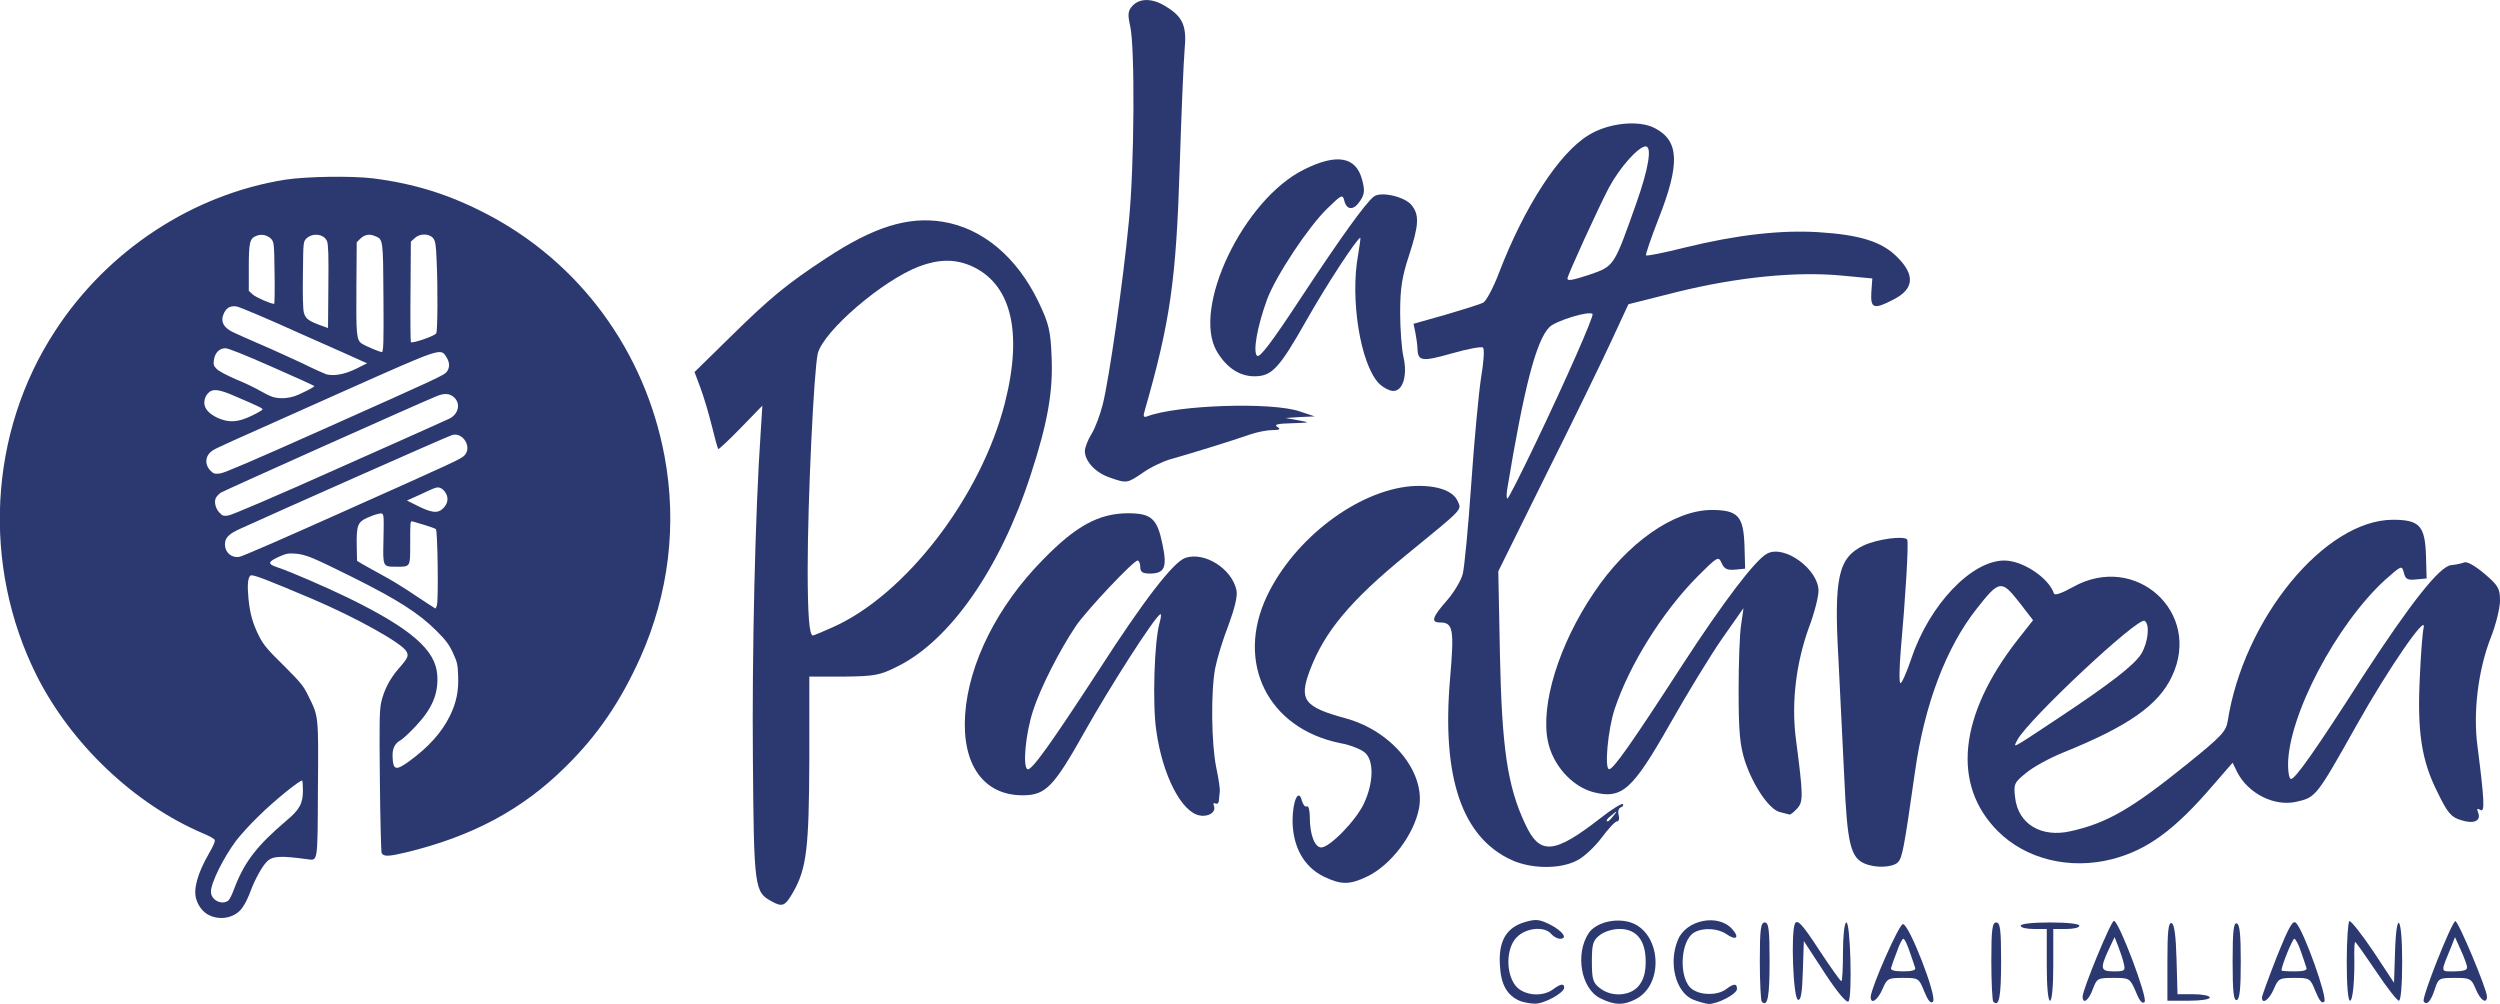
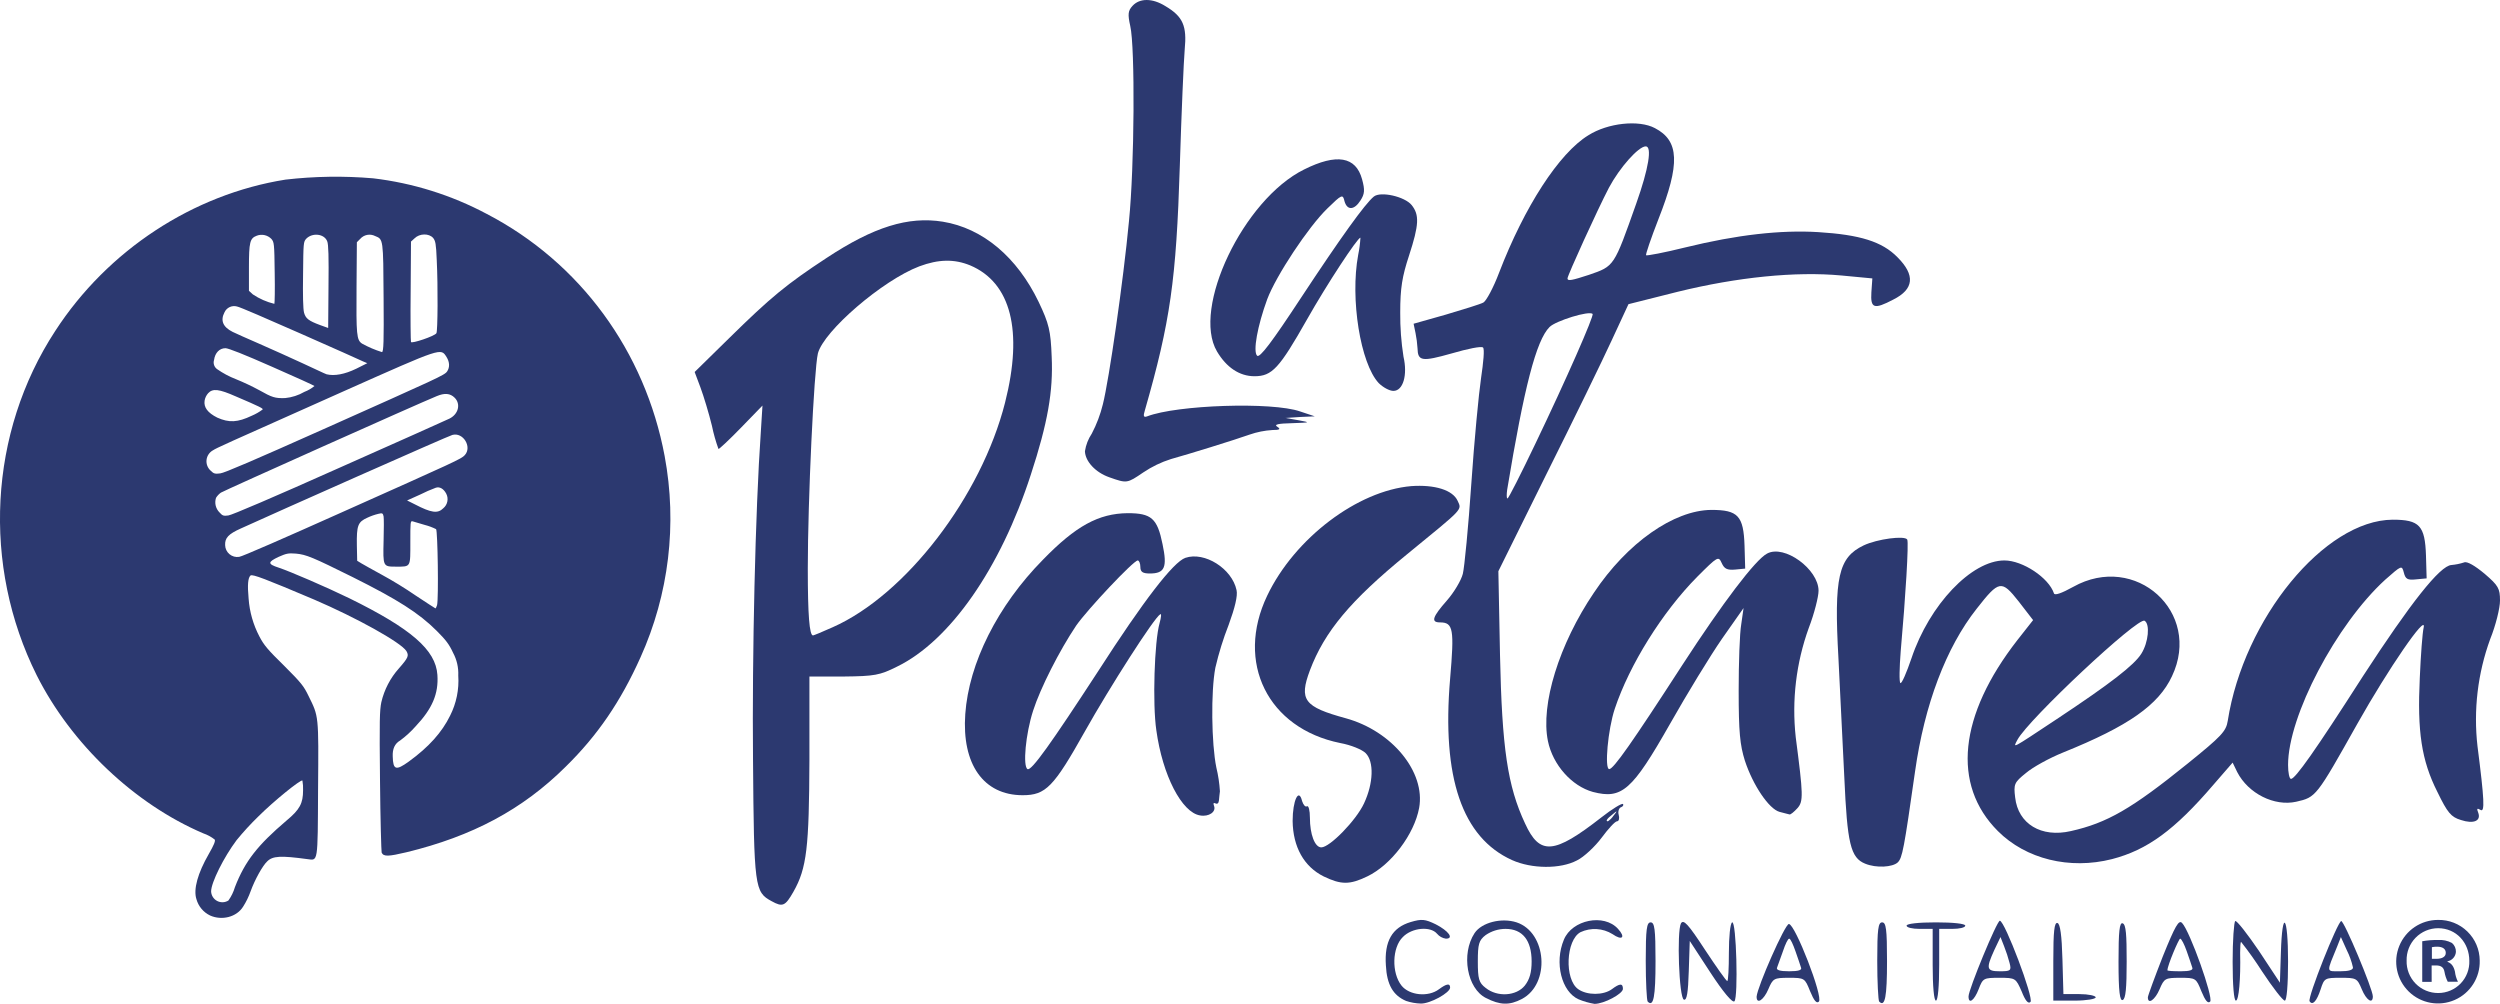
- <svg xmlns="http://www.w3.org/2000/svg" version="1.1" id="Capa_1" x="0px" y="0px" viewBox="0 0 766.7 307.9" style="enable-background:new 0 0 766.7 307.9;" xml:space="preserve">
-   <style type="text/css">
- 	.st0{fill:#2c3970;}
- 	.st1{fill:#2c3970;}
- </style>
-   <g id="layer101_1_">
-     <path class="st0" d="M466.2,307c-4-1.7-5.9-5-6.2-10.9c-0.5-7.4,1.9-11.6,7.6-13.3c3.4-1,4.4-0.9,7.7,0.7c3.9,2,5.7,4.4,3.1,4.4   c-0.8,0-2-0.7-2.7-1.5c-2-2.4-7.7-1.9-10.5,1c-3.3,3.2-3.5,11-0.4,14.9c2.4,3,8.2,3.6,11.5,1.1c2.3-1.7,3.4-1.9,3.4-0.5   c0,1.6-6.2,5-9,4.9C469.3,307.8,467.3,307.4,466.2,307z" />
-     <path class="st0" d="M490.7,306.1c-5.8-2.9-7.7-13.5-3.5-19.9c2.2-3.3,8.3-4.8,12.9-3.3c9.3,3.1,10.4,18.9,1.6,23.5   C497.9,308.4,495,308.3,490.7,306.1z M502.6,302.3c1.5-1.9,2.1-4.1,2.1-7.4c0-6.5-2.8-10-8-10c-2.2,0-4.7,0.8-6.1,1.9   c-2.1,1.6-2.4,2.8-2.4,8.1s0.3,6.5,2.4,8.1C494.2,305.9,500,305.5,502.6,302.3z" />
-     <path class="st0" d="M519.1,306.5c-5.2-2.3-7.5-11.2-4.5-18.3c2.5-6.1,12.3-8.1,16.6-3.3c2.4,2.6,1.3,3.7-1.7,1.6   c-2.6-1.8-7-2.1-9.8-0.6c-4.5,2.4-5,14.5-0.7,17.5c2.7,1.9,7.7,1.9,10.3,0c2.4-1.8,3.4-1.9,3.4-0.1c0,1.5-5.8,4.6-8.7,4.6   C523,307.8,520.8,307.2,519.1,306.5z" />
-     <path class="st0" d="M540.3,307.2c-0.3-0.3-0.6-6-0.6-12.5c0-9.8,0.3-11.8,1.5-11.8c1.2,0,1.5,2,1.5,11.9   C542.7,305.7,542.1,309,540.3,307.2z" />
-     <path class="st0" d="M559.6,298.4l-6.4-9.8l-0.3,9.2c-0.2,6.7-0.6,9.1-1.5,8.8c-1.5-0.5-2.2-20.9-0.9-23.4c0.8-1.3,2.2,0.2,7.3,8   c3.5,5.3,6.6,9.7,6.9,9.7c0.3,0,0.5-3.9,0.5-8.7c0-4.9,0.4-9,1-9.3c1.3-0.6,1.9,23,0.7,24.2C566.3,307.7,563.4,304.2,559.6,298.4z" />
-     <path class="st0" d="M590.1,304c-1.6-4-1.7-4.1-6.5-4.1c-4.6,0-4.9,0.2-6.3,3.5c-1.5,3.4-3.6,4.8-3.6,2.3c0.2-3,8.7-22.3,9.9-22.3   c1.9,0,10.6,22.4,9.2,23.8C592.1,307.9,591.3,306.9,590.1,304z M587.3,296.7c-0.2-0.7-1-3-1.7-5c-0.7-2.1-1.5-3.8-1.9-3.8   c-0.3,0-1.2,1.7-1.9,3.8c-0.8,2-1.6,4.3-1.8,5c-0.4,0.8,0.7,1.2,3.7,1.2C586.6,297.9,587.7,297.5,587.3,296.7z" />
-     <path class="st0" d="M611.3,307.2c-0.3-0.3-0.6-6-0.6-12.5c0-9.8,0.3-11.8,1.5-11.8c1.2,0,1.5,2,1.5,11.9   C613.7,305.7,613.1,309,611.3,307.2z" />
-     <path class="st0" d="M655,304.1c-1.8-4.1-1.9-4.2-6.8-4.2c-4.9,0-5.1,0.1-6.4,3.5c-1.2,3.4-3.1,4.8-3.1,2.2   c0-2.1,8.7-23.2,9.6-23.2c1.5,0,10.5,23.8,9.4,24.9C657,308,656.1,306.9,655,304.1z M651.3,295.4c-0.3-1.3-1.1-3.7-1.7-5.2   l-1.1-2.8l-1.9,4c-2.6,5.7-2.4,6.5,1.7,6.5C651.6,297.9,651.9,297.7,651.3,295.4z" />
-     <path class="st0" d="M710.1,304c-1.6-4-1.7-4.1-6.5-4.1c-4.6,0-4.9,0.2-6.3,3.5c-1.4,3.2-3.6,4.8-3.6,2.5c0-0.5,2.1-6.2,4.6-12.6   c3.8-9.4,4.9-11.3,5.9-10.2c2.4,2.5,9.7,23,8.6,24.1C712.1,307.9,711.3,306.9,710.1,304z M707.3,296.7c-0.2-0.7-1-3-1.7-5   c-0.7-2.1-1.6-3.8-2-3.8c-0.5,0-3.9,8.2-3.9,9.7c0,0.2,1.8,0.3,4.1,0.3C706.7,297.9,707.7,297.5,707.3,296.7z" />
-     <path class="st0" d="M743.3,307.1c-0.7-1.1,8.6-24.4,9.7-24.6c0.9-0.1,9.7,20.9,9.7,23.1c0,2.5-2,1.2-3.4-2.2   c-1.4-3.3-1.7-3.5-6.5-3.5s-5,0.1-6.1,3.5C745.5,307.1,744.2,308.5,743.3,307.1z M756.6,296.7c0-0.7-0.9-3.1-1.9-5.3l-1.8-4   l-1.1,2.8c-3.4,8.3-3.5,7.7,0.9,7.7C755.3,297.9,756.7,297.5,756.6,296.7z" />
-     <path class="st0" d="M627.7,295.9v-11h-4c-2.2,0-4-0.4-4-1s3.7-1,9-1c5.3,0,9,0.4,9,1s-1.8,1-4,1h-4v11c0,6.7-0.4,11-1,11   C628.1,306.9,627.7,302.6,627.7,295.9z" />
-     <path class="st0" d="M664.7,294.8c0-9.2,0.3-12,1.3-11.7c0.8,0.3,1.3,3.7,1.5,11.1l0.3,10.7h4.9c2.8,0,5,0.5,5,1c0,0.6-2.8,1-6.5,1   h-6.5V294.8z" />
-     <path class="st0" d="M684.7,294.9c0-9.3,0.3-12.1,1.3-11.7c0.9,0.3,1.2,3.5,1.2,11.7s-0.3,11.4-1.2,11.8   C685,307,684.7,304.2,684.7,294.9z" />
-     <path class="st0" d="M719.7,295c0-6.6,0.4-12.2,0.8-12.5c0.4-0.3,3.7,3.9,7.3,9.2l6.4,9.7l0.3-9.2c0.4-13.7,2.2-11.5,2.2,2.7   c0,7.1-0.4,12-1,12c-0.5,0-3.7-4-7-9c-3.3-4.9-6.2-9-6.4-9s-0.3,1.5-0.3,3.3c0.2,8-0.4,14.7-1.3,14.7   C720.1,306.9,719.7,302.3,719.7,295z" />
-     <path class="st0" d="M236.6,276.4c-5.2-2.8-5.4-4.1-5.7-43.5c-0.3-32.1,0.7-76.2,2.4-100.5l0.5-8l-6.6,6.8   c-3.7,3.8-6.8,6.7-6.9,6.5c-0.2-0.1-1.1-3.4-2-7.1c-0.9-3.7-2.5-9-3.5-11.7l-1.8-4.8l10.6-10.4c12.7-12.5,17.7-16.6,29.9-24.6   c14.4-9.5,25-12.8,35.6-11.1c12.3,2,22.8,10.9,29.4,24.6c3.2,6.7,3.7,8.9,4,16.8c0.5,10.6-1.2,20.3-6.4,36.2   c-9.3,28.7-24.8,51-41.1,58.9c-5.2,2.6-6.8,2.9-16.3,3h-10.5V233c-0.1,26.9-0.8,33.3-4.9,40.5C240.8,277.9,240,278.3,236.6,276.4z    M255.3,192.4c22.4-9.9,45.6-40.1,52.9-68.9c5.6-22.1,1.8-36.8-10.7-42.1c-4.9-2-9.7-1.9-15.6,0.3c-11.3,4.3-29.3,19.8-31.1,26.7   c-1.2,5.1-3.1,45.1-3.1,66c0,14.3,0.5,20.5,1.6,20.5C249.5,194.9,252.2,193.8,255.3,192.4z" />
-     <path class="st0" d="M405.9,268.8c-6-3-9.4-9-9.5-17c0-6.3,1.9-10.3,2.9-6.1c0.4,1.2,1,1.9,1.5,1.6c0.5-0.3,0.9,1.3,0.9,3.5   c0,5.1,1.5,9.1,3.5,9.1c2.6,0,10.7-8.3,13.1-13.5c2.9-6.2,3.1-12.8,0.5-15.4c-1.1-1.1-4.5-2.5-7.8-3.1   c-22.2-4.5-32.2-24.7-22.4-45.2c8.4-17.6,27.7-32.2,44.2-33.6c7.2-0.5,12.7,1.2,14.2,4.5c1.3,2.9,2.1,2-15.5,16.4   c-17.4,14.2-25.3,23.7-29.8,35.6c-3.4,9.1-1.8,11.2,11,14.7c14.2,3.9,24.5,16.5,22.5,27.5c-1.5,8.1-8.6,17.5-15.9,21   C413.9,271.4,411.3,271.4,405.9,268.8z" />
-     <path class="st0" d="M463.7,263.8c-15.3-6.9-21.6-25.3-19-55.6c1.3-15.2,1-17.3-3.1-17.3c-2.9,0-2.3-1.7,2.1-6.7   c2.2-2.5,4.4-6.2,4.9-8.2s1.7-14.4,2.6-27.6s2.3-27.8,3-32.5c0.8-4.6,1.1-8.8,0.6-9.3c-0.4-0.4-4.8,0.4-9.6,1.8   c-9.2,2.6-10.4,2.4-10.5-1.6c0-0.9-0.3-3-0.6-4.6l-0.6-2.9l9.9-2.8c5.4-1.6,10.6-3.2,11.5-3.7c0.9-0.5,3.1-4.6,4.8-9.1   c7.8-20.3,18.4-36.7,27.4-42.2c6-3.8,15.5-4.8,20.4-2.2c7.5,3.9,7.8,10.9,1.1,27.9c-2.3,5.9-4,10.9-3.8,11.1   c0.2,0.3,5.6-0.8,12-2.4c15.9-3.9,29.3-5.4,40.8-4.7c12.8,0.8,19.6,2.9,24.3,7.7c5.5,5.5,5.1,9.8-1.3,13c-5.9,3.1-7,2.7-6.7-2.2   l0.3-4.3l-9.5-0.9c-14-1.3-31.9,0.5-50.2,5l-15.1,3.8l-5.1,11c-2.8,6.1-11.8,24.6-20,41l-14.8,29.9l0.5,25.6   c0.6,28.6,2.3,40.3,7.7,51.8c4.5,9.8,8.8,9.5,23.4-1.9c3.3-2.6,6.3-4.4,6.6-4.1c0.3,0.3,0,0.8-0.6,1c-0.7,0.2-1,1.3-0.7,2.3   c0.3,1.1,0.1,2-0.5,2s-2.7,2.3-4.7,5c-2.1,2.8-5.5,6-7.6,7C478.5,266.6,469.7,266.5,463.7,263.8z M494.8,250.2   c1.3-1.6,1.2-1.7-0.3-0.4c-1.7,1.3-2.2,2.1-1.4,2.1C493.3,251.9,494.1,251.1,494.8,250.2z M470.8,136.2c9.6-20,18.1-39.4,17.6-39.9   c-1-1.1-11.3,2.1-13.2,4c-4.1,4.1-7.8,18.5-13,49.9c-0.2,1.5-0.2,2.7,0.1,2.7S466.4,145.4,470.8,136.2z M487.3,84.3   c7.8-2.7,7.6-2.4,14.5-21.9c3.8-10.7,4.9-17.5,2.9-17.5c-2.2,0-8,6.5-11.3,12.7c-3.5,6.7-12.7,26.9-12.7,27.8   C480.7,86.2,482.1,86,487.3,84.3z" />
-     <path class="st0" d="M572,264.9c-4.5-1.8-5.5-6.2-6.4-26.5c-0.5-10.4-1.3-26.9-1.8-36.5c-1.4-24.9,0-30.9,7.7-34.6   c4.2-2,12.7-3.1,13.4-1.8c0.5,0.9-0.5,17.5-2,34.2c-0.4,5.1-0.5,9.5-0.1,9.8c0.4,0.2,1.9-3.2,3.4-7.6c5.5-16.4,18.4-30,28.5-30   c5.6,0,13.6,5.3,15.2,10.1c0.2,0.7,2.3,0,5.9-2c19.1-10.7,39.6,7.8,30.3,27.4c-4.1,8.8-13.3,15.3-33.4,23.4   c-4.2,1.7-9.3,4.5-11.4,6.3c-3.6,2.9-3.8,3.4-3.3,7.5c0.9,8.1,8,12.4,17.1,10.3c11.1-2.5,18.6-6.8,35.8-20.7   c10.4-8.4,11.8-9.9,12.3-13.1c4.9-31.3,29.7-61.6,50.6-61.7c8.2,0,9.9,1.8,10.2,11l0.2,7l-3.2,0.3c-2.7,0.3-3.3-0.1-3.8-2.1   c-0.6-2.3-0.7-2.2-5.7,2.2c-15,13.7-29.8,41.8-29.8,56.8c0,2.4,0.4,4.3,0.9,4.3c1.3,0,7.4-8.6,22-31.4c14.7-22.6,23.7-34,27.2-34.2   c1.3-0.1,3.1-0.5,3.9-0.8c0.9-0.4,3.3,1,6.3,3.5c4.2,3.6,4.7,4.5,4.7,8.2c0,2.3-1.3,7.6-3,11.8c-3.7,9.7-5.3,22.5-3.9,32.9   c2.1,16.4,2.3,20.4,0.9,19.5c-1-0.6-1.2-0.4-0.7,0.8c1,2.6-1.4,3.6-5.3,2.3c-3-0.9-4.1-2.2-7.2-8.6c-4.9-9.7-6.2-18.6-5.4-35   c0.3-6.9,0.8-13.8,1.2-15.5c0.9-4.4-10.9,12.8-20.3,29.5c-12.7,22.6-12.7,22.6-18.8,24c-6.7,1.5-14.7-2.5-18.1-9.1l-1.4-2.9   l-5.9,6.8c-11.9,13.9-20.3,20-31.1,22.8c-13,3.3-26.4,0-35-8.6c-14.2-14.2-12-35.5,6-58.6l4.8-6.1l-4.4-5.7   c-5.3-6.7-6-6.6-12.9,2.2c-9.4,11.9-16,29.4-18.9,49.9c-3.4,23.9-3.9,26.5-5.3,27.9C580.4,266,575.4,266.3,572,264.9z M630.7,220.6   c16.6-11,23.8-16.6,26-20.1c2.1-3.5,2.7-9.1,1-10.1c-2-1.3-35.7,30.3-39,36.5C617.3,229.6,616.5,230,630.7,220.6z" />
-     <path class="st0" d="M368,250.1c-5.6-0.9-11.5-12.3-13.4-26.1c-1.2-8.1-0.6-27.3,1-32.9c0.5-1.8,0.6-3,0.2-2.7   c-1.9,1.1-15.4,22.2-23.1,35.9c-9.6,17.1-12,19.6-19.1,19.6c-12,0-18.7-9.5-17.6-24.9c1.1-15.6,9.9-33.2,23.8-47.3   c10.1-10.4,17.1-14.2,26-14.3c7.3,0,9.1,1.6,10.7,9.5c1.5,7.1,0.7,9-3.9,9c-2.2,0-2.9-0.5-2.9-2c0-1.1-0.4-2-0.8-2   c-1.3,0-15.5,15.1-18.9,20c-5.1,7.6-11,19.2-13.2,26.1c-2.3,7.1-3.2,17.1-1.7,17.9c1.2,0.6,7.1-7.7,21.7-30.1   c13.9-21.6,23-33.4,26.7-34.7c5.9-2,14.3,3.3,15.7,9.9c0.4,1.7-0.5,5.4-2.4,10.6c-1.7,4.3-3.5,10.2-4.1,13.2   c-1.4,7.3-1.2,23.3,0.3,30.6c0.7,3.3,1.2,6.6,1.1,7.3c-0.1,0.6-0.2,1.9-0.3,2.8c0,0.8-0.5,1.2-1.1,0.9c-0.5-0.3-0.7,0-0.4,0.8   C373,249,370.7,250.6,368,250.1z" />
-     <path class="st0" d="M545.7,249c-3.2-0.9-8.1-8.1-10.6-15.7c-1.5-4.8-1.9-8.8-1.9-21.4c0-8.5,0.3-17.7,0.8-20.5l0.7-4.9l-6.6,9.4   c-3.6,5.2-10.8,17-16,26.2c-11.6,20.4-14.7,23.1-23.6,20.8c-6.5-1.8-12.3-8.3-13.8-15.6c-2.3-11.2,3.4-29.7,14.1-45.5   c10.2-15.3,24.5-25.3,36-25.4c8.2,0,9.9,1.8,10.2,11l0.2,7l-3.1,0.3c-2.4,0.2-3.3-0.2-4.1-2c-1-2.2-1.2-2.1-7.5,4.2   c-10.7,10.8-20.8,27-25.3,40.5c-2.1,6.3-3.2,18.5-1.7,18.5c1.3,0,7-8.1,22.4-31.9c12.4-19.1,22.4-32.3,26-34.2   c5.3-2.9,15.8,4.8,15.8,11.4c0,1.8-1.3,7-3,11.4c-3.9,10.9-5.3,22.7-4,33.5c2.3,17.7,2.4,19.7,0.5,21.8c-1,1.1-2.1,2-2.4,1.9   C548.5,249.7,547.1,249.4,545.7,249z" />
-     <path class="st0" d="M340.2,146.4c-4.3-1.5-7.4-4.9-7.5-8c0-1.1,0.9-3.5,2.1-5.4c1.1-1.8,2.6-5.8,3.4-9c1.9-7.5,6.3-38,8-56.1   c1.7-16.8,1.9-53.5,0.4-59.9c-0.8-3.6-0.7-4.7,0.7-6.2c2.2-2.4,6.1-2.4,10.1,0.1c5.4,3.2,6.6,6.1,5.9,13.3   c-0.3,3.4-1,19.5-1.5,35.7c-1.1,35-2.9,47.7-10.7,74.9c-0.6,1.9-0.4,2.3,0.7,1.9c9.1-3.5,38.3-4.5,46.9-1.5l4.5,1.5l-4.5,0.2   l-4.5,0.3l4,0.7c3.8,0.7,3.7,0.7-2,0.9c-4.3,0.1-5.6,0.4-4.5,1.1c1.2,0.7,0.8,1-1.5,1c-1.6,0-4.7,0.6-7,1.4   c-5.1,1.8-18.7,6-24.1,7.5c-2.2,0.6-6.1,2.4-8.5,4.1C345.6,148.3,345.6,148.3,340.2,146.4z" />
-     <path class="st0" d="M422.8,117.5c-5.6-6-8.8-25.8-6.3-39.3c0.5-2.9,0.8-5.3,0.7-5.3c-0.9,0-10.3,14.3-16.4,25.1   c-8.5,15-10.7,17.4-16.1,17.4c-4.6,0-8.6-2.7-11.5-7.6c-7.8-13.2,8.1-46.6,26.7-55.8c10-5,15.9-4,17.8,3c0.9,3.3,0.8,4.5-0.5,6.5   c-1.9,3-4.1,3.1-4.9,0.2c-0.5-2.2-0.8-2.1-5.2,2.2c-5.9,5.7-15.8,20.7-18.5,27.9c-3,8.2-4.4,16-3.1,17.3c0.8,0.8,4.5-4.1,13.5-17.8   c12.2-18.5,19.6-28.8,22.3-31c2.1-1.7,9.5,0,11.6,2.6c2.4,3,2.3,6-0.8,15.5c-2.1,6.4-2.7,9.9-2.7,17.5c0,5.2,0.5,11.3,1,13.5   c1.3,5.6-0.1,10.5-3.1,10.5C426.1,119.9,424.1,118.8,422.8,117.5z" />
+ <svg xmlns="http://www.w3.org/2000/svg" id="Capa_1" data-name="Capa 1" viewBox="0 0 766.75 307.89">
+   <defs>
+     <style>.cls-1{fill:#2c3970;}</style>
+   </defs>
+   <path class="cls-1" d="M431.2,307c-4-1.7-5.9-5-6.2-10.9-.5-7.4,1.9-11.6,7.6-13.3,3.4-1,4.4-.9,7.7.7,3.9,2,5.7,4.4,3.1,4.4a4.37,4.37,0,0,1-2.7-1.5c-2-2.4-7.7-1.9-10.5,1-3.3,3.2-3.5,11-.4,14.9,2.4,3,8.2,3.6,11.5,1.1,2.3-1.7,3.4-1.9,3.4-.5,0,1.6-6.2,5-9,4.9A15.66,15.66,0,0,1,431.2,307Z" transform="translate(0.05 -0.01)" />
+   <path class="cls-1" d="M455.7,306.1c-5.8-2.9-7.7-13.5-3.5-19.9,2.2-3.3,8.3-4.8,12.9-3.3,9.3,3.1,10.4,18.9,1.6,23.5C462.9,308.4,460,308.3,455.7,306.1Zm11.9-3.8c1.5-1.9,2.1-4.1,2.1-7.4,0-6.5-2.8-10-8-10a10.78,10.78,0,0,0-6.1,1.9c-2.1,1.6-2.4,2.8-2.4,8.1s.3,6.5,2.4,8.1C459.2,305.9,465,305.5,467.6,302.3Z" transform="translate(0.05 -0.01)" />
+   <path class="cls-1" d="M484.1,306.5c-5.2-2.3-7.5-11.2-4.5-18.3,2.5-6.1,12.3-8.1,16.6-3.3,2.4,2.6,1.3,3.7-1.7,1.6a10.34,10.34,0,0,0-9.8-.6c-4.5,2.4-5,14.5-.7,17.5,2.7,1.9,7.7,1.9,10.3,0,2.4-1.8,3.4-1.9,3.4-.1,0,1.5-5.8,4.6-8.7,4.6A22.24,22.24,0,0,1,484.1,306.5Z" transform="translate(0.05 -0.01)" />
+   <path class="cls-1" d="M505.3,307.2c-.3-.3-.6-6-.6-12.5,0-9.8.3-11.8,1.5-11.8s1.5,2,1.5,11.9C507.7,305.7,507.1,309,505.3,307.2Z" transform="translate(0.05 -0.01)" />
+   <path class="cls-1" d="M524.6,298.4l-6.4-9.8-.3,9.2c-.2,6.7-.6,9.1-1.5,8.8-1.5-.5-2.2-20.9-.9-23.4.8-1.3,2.2.2,7.3,8,3.5,5.3,6.6,9.7,6.9,9.7s.5-3.9.5-8.7.4-9,1-9.3c1.3-.6,1.9,23,.7,24.2C531.3,307.7,528.4,304.2,524.6,298.4Z" transform="translate(0.05 -0.01)" />
+   <path class="cls-1" d="M555.1,304c-1.6-4-1.7-4.1-6.5-4.1-4.6,0-4.9.2-6.3,3.5s-3.6,4.8-3.6,2.3c.2-3,8.7-22.3,9.9-22.3,1.9,0,10.6,22.4,9.2,23.8C557.1,307.9,556.3,306.9,555.1,304Zm-2.8-7.3c-.2-.7-1-3-1.7-5s-1.5-3.8-1.9-3.8-1.2,1.7-1.9,3.8-1.6,4.3-1.8,5c-.4.8.7,1.2,3.7,1.2S552.7,297.5,552.3,296.7Z" transform="translate(0.05 -0.01)" />
+   <path class="cls-1" d="M576.3,307.2c-.3-.3-.6-6-.6-12.5,0-9.8.3-11.8,1.5-11.8s1.5,2,1.5,11.9C578.7,305.7,578.1,309,576.3,307.2Z" transform="translate(0.05 -0.01)" />
+   <path class="cls-1" d="M620,304.1c-1.8-4.1-1.9-4.2-6.8-4.2s-5.1.1-6.4,3.5-3.1,4.8-3.1,2.2c0-2.1,8.7-23.2,9.6-23.2,1.5,0,10.5,23.8,9.4,24.9C622,308,621.1,306.9,620,304.1Zm-3.7-8.7a44.71,44.71,0,0,0-1.7-5.2l-1.1-2.8-1.9,4c-2.6,5.7-2.4,6.5,1.7,6.5C616.6,297.9,616.9,297.7,616.3,295.4Z" transform="translate(0.05 -0.01)" />
+   <path class="cls-1" d="M675.1,304c-1.6-4-1.7-4.1-6.5-4.1-4.6,0-4.9.2-6.3,3.5s-3.6,4.8-3.6,2.5c0-.5,2.1-6.2,4.6-12.6,3.8-9.4,4.9-11.3,5.9-10.2,2.4,2.5,9.7,23,8.6,24.1C677.1,307.9,676.3,306.9,675.1,304Zm-2.8-7.3c-.2-.7-1-3-1.7-5s-1.6-3.8-2-3.8-3.9,8.2-3.9,9.7c0,.2,1.8.3,4.1.3C671.7,297.9,672.7,297.5,672.3,296.7Z" transform="translate(0.05 -0.01)" />
+   <path class="cls-1" d="M708.3,307.1c-.7-1.1,8.6-24.4,9.7-24.6.9-.1,9.7,20.9,9.7,23.1,0,2.5-2,1.2-3.4-2.2s-1.7-3.5-6.5-3.5-5,.1-6.1,3.5C710.5,307.1,709.2,308.5,708.3,307.1Zm13.3-10.4a23.06,23.06,0,0,0-1.9-5.3l-1.8-4-1.1,2.8c-3.4,8.3-3.5,7.7.9,7.7C720.3,297.9,721.7,297.5,721.6,296.7Z" transform="translate(0.05 -0.01)" />
+   <path class="cls-1" d="M592.7,295.9v-11h-4c-2.2,0-4-.4-4-1s3.7-1,9-1,9,.4,9,1-1.8,1-4,1h-4v11c0,6.7-.4,11-1,11S592.7,302.6,592.7,295.9Z" transform="translate(0.05 -0.01)" />
+   <path class="cls-1" d="M629.7,294.8c0-9.2.3-12,1.3-11.7.8.3,1.3,3.7,1.5,11.1l.3,10.7h4.9c2.8,0,5,.5,5,1s-2.8,1-6.5,1h-6.5Z" transform="translate(0.05 -0.01)" />
+   <path class="cls-1" d="M649.7,294.9c0-9.3.3-12.1,1.3-11.7s1.2,3.5,1.2,11.7-.3,11.4-1.2,11.8S649.7,304.2,649.7,294.9Z" transform="translate(0.05 -0.01)" />
+   <path class="cls-1" d="M684.7,295c0-6.6.4-12.2.8-12.5s3.7,3.9,7.3,9.2l6.4,9.7.3-9.2c.4-13.7,2.2-11.5,2.2,2.7,0,7.1-.4,12-1,12s-3.7-4-7-9a109.78,109.78,0,0,0-6.4-9c-.2,0-.3,1.5-.3,3.3.2,8-.4,14.7-1.3,14.7C685.1,306.9,684.7,302.3,684.7,295Z" transform="translate(0.05 -0.01)" />
+   <path class="cls-1" d="M236.6,276.4c-5.2-2.8-5.4-4.1-5.7-43.5-.3-32.1.7-76.2,2.4-100.5l.5-8-6.6,6.8c-3.7,3.8-6.8,6.7-6.9,6.5a51.78,51.78,0,0,1-2-7.1c-.9-3.7-2.5-9-3.5-11.7l-1.8-4.8,10.6-10.4c12.7-12.5,17.7-16.6,29.9-24.6,14.4-9.5,25-12.8,35.6-11.1,12.3,2,22.8,10.9,29.4,24.6,3.2,6.7,3.7,8.9,4,16.8.5,10.6-1.2,20.3-6.4,36.2-9.3,28.7-24.8,51-41.1,58.9-5.2,2.6-6.8,2.9-16.3,3H248.2V233c-.1,26.9-.8,33.3-4.9,40.5C240.8,277.9,240,278.3,236.6,276.4Zm18.7-84c22.4-9.9,45.6-40.1,52.9-68.9,5.6-22.1,1.8-36.8-10.7-42.1-4.9-2-9.7-1.9-15.6.3-11.3,4.3-29.3,19.8-31.1,26.7-1.2,5.1-3.1,45.1-3.1,66,0,14.3.5,20.5,1.6,20.5C249.5,194.9,252.2,193.8,255.3,192.4Z" transform="translate(0.05 -0.01)" />
+   <path class="cls-1" d="M405.9,268.8c-6-3-9.4-9-9.5-17,0-6.3,1.9-10.3,2.9-6.1.4,1.2,1,1.9,1.5,1.6s.9,1.3.9,3.5c0,5.1,1.5,9.1,3.5,9.1,2.6,0,10.7-8.3,13.1-13.5,2.9-6.2,3.1-12.8.5-15.4-1.1-1.1-4.5-2.5-7.8-3.1-22.2-4.5-32.2-24.7-22.4-45.2,8.4-17.6,27.7-32.2,44.2-33.6,7.2-.5,12.7,1.2,14.2,4.5,1.3,2.9,2.1,2-15.5,16.4-17.4,14.2-25.3,23.7-29.8,35.6-3.4,9.1-1.8,11.2,11,14.7,14.2,3.9,24.5,16.5,22.5,27.5-1.5,8.1-8.6,17.5-15.9,21C413.9,271.4,411.3,271.4,405.9,268.8Z" transform="translate(0.05 -0.01)" />
+   <path class="cls-1" d="M463.7,263.8c-15.3-6.9-21.6-25.3-19-55.6,1.3-15.2,1-17.3-3.1-17.3-2.9,0-2.3-1.7,2.1-6.7,2.2-2.5,4.4-6.2,4.9-8.2s1.7-14.4,2.6-27.6,2.3-27.8,3-32.5,1.1-8.8.6-9.3-4.8.4-9.6,1.8c-9.2,2.6-10.4,2.4-10.5-1.6a34.22,34.22,0,0,0-.6-4.6l-.6-2.9,9.9-2.8c5.4-1.6,10.6-3.2,11.5-3.7s3.1-4.6,4.8-9.1c7.8-20.3,18.4-36.7,27.4-42.2,6-3.8,15.5-4.8,20.4-2.2,7.5,3.9,7.8,10.9,1.1,27.9-2.3,5.9-4,10.9-3.8,11.1s5.6-.8,12-2.4c15.9-3.9,29.3-5.4,40.8-4.7,12.8.8,19.6,2.9,24.3,7.7,5.5,5.5,5.1,9.8-1.3,13-5.9,3.1-7,2.7-6.7-2.2l.3-4.3-9.5-.9c-14-1.3-31.9.5-50.2,5l-15.1,3.8-5.1,11c-2.8,6.1-11.8,24.6-20,41l-14.8,29.9.5,25.6c.6,28.6,2.3,40.3,7.7,51.8,4.5,9.8,8.8,9.5,23.4-1.9,3.3-2.6,6.3-4.4,6.6-4.1s0,.8-.6,1-1,1.3-.7,2.3.1,2-.5,2-2.7,2.3-4.7,5-5.5,6-7.6,7C478.5,266.6,469.7,266.5,463.7,263.8Zm31.1-13.6c1.3-1.6,1.2-1.7-.3-.4-1.7,1.3-2.2,2.1-1.4,2.1A6.23,6.23,0,0,0,494.8,250.2Zm-24-114c9.6-20,18.1-39.4,17.6-39.9-1-1.1-11.3,2.1-13.2,4-4.1,4.1-7.8,18.5-13,49.9-.2,1.5-.2,2.7.1,2.7S466.4,145.4,470.8,136.2Zm16.5-51.9c7.8-2.7,7.6-2.4,14.5-21.9,3.8-10.7,4.9-17.5,2.9-17.5-2.2,0-8,6.5-11.3,12.7-3.5,6.7-12.7,26.9-12.7,27.8S482.1,86,487.3,84.3Z" transform="translate(0.05 -0.01)" />
+   <path class="cls-1" d="M572,264.9c-4.5-1.8-5.5-6.2-6.4-26.5-.5-10.4-1.3-26.9-1.8-36.5-1.4-24.9,0-30.9,7.7-34.6,4.2-2,12.7-3.1,13.4-1.8.5.9-.5,17.5-2,34.2-.4,5.1-.5,9.5-.1,9.8s1.9-3.2,3.4-7.6c5.5-16.4,18.4-30,28.5-30,5.6,0,13.6,5.3,15.2,10.1.2.7,2.3,0,5.9-2,19.1-10.7,39.6,7.8,30.3,27.4-4.1,8.8-13.3,15.3-33.4,23.4-4.2,1.7-9.3,4.5-11.4,6.3-3.6,2.9-3.8,3.4-3.3,7.5.9,8.1,8,12.4,17.1,10.3,11.1-2.5,18.6-6.8,35.8-20.7,10.4-8.4,11.8-9.9,12.3-13.1,4.9-31.3,29.7-61.6,50.6-61.7,8.2,0,9.9,1.8,10.2,11l.2,7-3.2.3c-2.7.3-3.3-.1-3.8-2.1-.6-2.3-.7-2.2-5.7,2.2-15,13.7-29.8,41.8-29.8,56.8,0,2.4.4,4.3.9,4.3,1.3,0,7.4-8.6,22-31.4,14.7-22.6,23.7-34,27.2-34.2a17.75,17.75,0,0,0,3.9-.8c.9-.4,3.3,1,6.3,3.5,4.2,3.6,4.7,4.5,4.7,8.2,0,2.3-1.3,7.6-3,11.8a72.05,72.05,0,0,0-3.9,32.9c2.1,16.4,2.3,20.4.9,19.5-1-.6-1.2-.4-.7.8,1,2.6-1.4,3.6-5.3,2.3-3-.9-4.1-2.2-7.2-8.6-4.9-9.7-6.2-18.6-5.4-35,.3-6.9.8-13.8,1.2-15.5.9-4.4-10.9,12.8-20.3,29.5-12.7,22.6-12.7,22.6-18.8,24-6.7,1.5-14.7-2.5-18.1-9.1l-1.4-2.9-5.9,6.8c-11.9,13.9-20.3,20-31.1,22.8-13,3.3-26.4,0-35-8.6-14.2-14.2-12-35.5,6-58.6l4.8-6.1-4.4-5.7c-5.3-6.7-6-6.6-12.9,2.2-9.4,11.9-16,29.4-18.9,49.9-3.4,23.9-3.9,26.5-5.3,27.9C580.4,266,575.4,266.3,572,264.9Zm58.7-44.3c16.6-11,23.8-16.6,26-20.1s2.7-9.1,1-10.1c-2-1.3-35.7,30.3-39,36.5C617.3,229.6,616.5,230,630.7,220.6Z" transform="translate(0.05 -0.01)" />
+   <path class="cls-1" d="M368,250.1c-5.6-.9-11.5-12.3-13.4-26.1-1.2-8.1-.6-27.3,1-32.9.5-1.8.6-3,.2-2.7-1.9,1.1-15.4,22.2-23.1,35.9-9.6,17.1-12,19.6-19.1,19.6-12,0-18.7-9.5-17.6-24.9,1.1-15.6,9.9-33.2,23.8-47.3,10.1-10.4,17.1-14.2,26-14.3,7.3,0,9.1,1.6,10.7,9.5,1.5,7.1.7,9-3.9,9-2.2,0-2.9-.5-2.9-2,0-1.1-.4-2-.8-2-1.3,0-15.5,15.1-18.9,20-5.1,7.6-11,19.2-13.2,26.1-2.3,7.1-3.2,17.1-1.7,17.9,1.2.6,7.1-7.7,21.7-30.1,13.9-21.6,23-33.4,26.7-34.7,5.9-2,14.3,3.3,15.7,9.9.4,1.7-.5,5.4-2.4,10.6a95.22,95.22,0,0,0-4.1,13.2c-1.4,7.3-1.2,23.3.3,30.6a41.73,41.73,0,0,1,1.1,7.3c-.1.6-.2,1.9-.3,2.8s-.5,1.2-1.1.9-.7,0-.4.8C373,249,370.7,250.6,368,250.1Z" transform="translate(0.05 -0.01)" />
+   <path class="cls-1" d="M545.7,249c-3.2-.9-8.1-8.1-10.6-15.7-1.5-4.8-1.9-8.8-1.9-21.4,0-8.5.3-17.7.8-20.5l.7-4.9-6.6,9.4c-3.6,5.2-10.8,17-16,26.2-11.6,20.4-14.7,23.1-23.6,20.8-6.5-1.8-12.3-8.3-13.8-15.6-2.3-11.2,3.4-29.7,14.1-45.5,10.2-15.3,24.5-25.3,36-25.4,8.2,0,9.9,1.8,10.2,11l.2,7-3.1.3c-2.4.2-3.3-.2-4.1-2-1-2.2-1.2-2.1-7.5,4.2-10.7,10.8-20.8,27-25.3,40.5-2.1,6.3-3.2,18.5-1.7,18.5,1.3,0,7-8.1,22.4-31.9,12.4-19.1,22.4-32.3,26-34.2,5.3-2.9,15.8,4.8,15.8,11.4,0,1.8-1.3,7-3,11.4a74.6,74.6,0,0,0-4,33.5c2.3,17.7,2.4,19.7.5,21.8-1,1.1-2.1,2-2.4,1.9S547.1,249.4,545.7,249Z" transform="translate(0.05 -0.01)" />
+   <path class="cls-1" d="M340.2,146.4c-4.3-1.5-7.4-4.9-7.5-8a13.35,13.35,0,0,1,2.1-5.4,39.59,39.59,0,0,0,3.4-9c1.9-7.5,6.3-38,8-56.1,1.7-16.8,1.9-53.5.4-59.9-.8-3.6-.7-4.7.7-6.2,2.2-2.4,6.1-2.4,10.1.1,5.4,3.2,6.6,6.1,5.9,13.3-.3,3.4-1,19.5-1.5,35.7-1.1,35-2.9,47.7-10.7,74.9-.6,1.9-.4,2.3.7,1.9,9.1-3.5,38.3-4.5,46.9-1.5l4.5,1.5-4.5.2-4.5.3,4,.7c3.8.7,3.7.7-2,.9-4.3.1-5.6.4-4.5,1.1s.8,1-1.5,1a26.16,26.16,0,0,0-7,1.4c-5.1,1.8-18.7,6-24.1,7.5a32.92,32.92,0,0,0-8.5,4.1C345.6,148.3,345.6,148.3,340.2,146.4Z" transform="translate(0.05 -0.01)" />
+   <path class="cls-1" d="M422.8,117.5c-5.6-6-8.8-25.8-6.3-39.3a36.74,36.74,0,0,0,.7-5.3c-.9,0-10.3,14.3-16.4,25.1-8.5,15-10.7,17.4-16.1,17.4-4.6,0-8.6-2.7-11.5-7.6-7.8-13.2,8.1-46.6,26.7-55.8,10-5,15.9-4,17.8,3,.9,3.3.8,4.5-.5,6.5-1.9,3-4.1,3.1-4.9.2-.5-2.2-.8-2.1-5.2,2.2-5.9,5.7-15.8,20.7-18.5,27.9-3,8.2-4.4,16-3.1,17.3.8.8,4.5-4.1,13.5-17.8,12.2-18.5,19.6-28.8,22.3-31,2.1-1.7,9.5,0,11.6,2.6,2.4,3,2.3,6-.8,15.5-2.1,6.4-2.7,9.9-2.7,17.5a82.68,82.68,0,0,0,1,13.5c1.3,5.6-.1,10.5-3.1,10.5C426.1,119.9,424.1,118.8,422.8,117.5Z" transform="translate(0.05 -0.01)" />
+   <g id="layer101">
+     <path class="cls-1" d="M64.4,280.8a7.89,7.89,0,0,1-4.2-5c-1-3,.4-8,3.8-13.9,1.5-2.6,2.1-4,1.8-4.4a11.77,11.77,0,0,0-3.5-1.9c-21.1-9-40.5-27.4-51.1-48.5-16.8-33.7-14.7-74.4,5.7-105.6C33,76.7,59.2,59.6,87.5,55.1a134.38,134.38,0,0,1,26.9-.4,98.88,98.88,0,0,1,34.8,10.9c28.7,14.9,48.6,42.2,54.6,74.3a103.82,103.82,0,0,1-7.4,61.7c-6.1,13.6-13.2,24-23,33.6-13.2,13.1-28.6,21.3-48.8,26.2-5.5,1.3-7,1.4-7.6.1-.1-.4-.4-10.3-.5-22-.2-18.8-.1-21.6.4-24.1a23.65,23.65,0,0,1,5.4-10.4c2.9-3.3,3.1-3.9,2.3-5.3-1.7-2.7-15.5-10.3-28.3-15.8-15.1-6.4-18.8-7.8-19.5-7.4-.8.7-1,2.9-.6,7.1a29.48,29.48,0,0,0,3.3,11.6c1.4,2.7,2.6,4.1,7.6,9,5.3,5.3,6,6.2,7.5,9.3,3.1,6.3,3.1,5.7,2.9,28.5-.1,23.1,0,21.9-3.3,21.5-8.1-1.1-10.6-1-12.3.7-1.4,1.3-3.8,5.6-5.1,9.2a22.87,22.87,0,0,1-2.3,4.7C72.5,281.3,68,282.4,64.4,280.8Zm5.6-4.6a13.6,13.6,0,0,0,2-4.1c3.1-8,7-12.9,15.8-20.4,4.1-3.4,5.1-5.3,5.1-9.3a13.79,13.79,0,0,0-.2-3c-.5-.4-8.8,6.3-13.6,11.1a86.09,86.09,0,0,0-6.6,7.2c-3.9,5.2-7.8,13-7.8,15.7A3.46,3.46,0,0,0,70,276.2Zm55.3-42.6c6.2-4.5,10.2-9,12.7-14.1a23.7,23.7,0,0,0,2.5-12.3,13.42,13.42,0,0,0-1.6-7c-1.2-2.6-2.2-3.9-5-6.7-5.5-5.5-12-9.6-25.8-16.5-12.3-6.1-14.2-6.9-17.4-7.2-2.4-.2-3,0-5.3,1-3.4,1.6-3.4,2.2,0,3.3,3.6,1.2,14.5,5.9,21.7,9.4,18.9,9.3,26.5,15.8,27,23.5.4,5.8-1.6,10.4-6.7,15.8a30.09,30.09,0,0,1-4.7,4.3c-1.7,1-2.4,2.6-2.3,4.9C120.5,236.2,121.4,236.4,125.3,233.6Zm8.7-48c.5-2,.2-22.7-.3-23.3a17.56,17.56,0,0,0-3.5-1.3c-1.6-.5-3.3-1-3.7-1.1-.7-.2-.7.3-.7,6.4,0,7.8.2,7.5-4.4,7.5-4,0-4,0-3.8-8,.1-3.5.1-6.8,0-7.4-.2-1-.4-1.1-1.6-.8a17.6,17.6,0,0,0-3.4,1.2c-2.9,1.3-3.3,2.4-3.2,8.5l.1,4.7,1.3.8c.7.4,3.5,2,6.1,3.4a122.29,122.29,0,0,1,10.6,6.5c3.2,2.1,5.9,3.9,6,3.9S133.8,186.2,134,185.6Zm-29.8-28.2c35.8-16,37.2-16.6,38.3-17.8,2.3-2.5-.5-7.1-3.8-6.2-1,.2-54.4,23.9-64.9,28.7-3.8,1.7-4.9,2.9-4.8,5.1a3.72,3.72,0,0,0,4.3,3.6C74,170.8,87.9,164.7,104.2,157.4Zm-.2-13.9c17.8-7.9,33-14.7,33.8-15.1,2.8-1.4,3.5-4.5,1.6-6.4-1.4-1.4-3.1-1.5-5.5-.5-6.1,2.5-65.3,29-66.2,29.6a5.5,5.5,0,0,0-1.5,1.6,4.4,4.4,0,0,0,1.1,4.5c.9,1,1.2,1.1,2.7.9C71,158,84.1,152.4,104,143.5Zm31.9,12.4a3.63,3.63,0,0,0,.9-4.5c-.8-1.5-2-2.2-3.2-1.8a46.56,46.56,0,0,0-4.8,2.1l-4,1.8,2.4,1.2C132.2,157.3,134.2,157.6,135.9,155.9ZM98.8,131.8c35.8-16,37.5-16.7,38.3-17.9s.8-2.8-.2-4.4c-1.8-2.8-1.2-3-31.3,10.4-38.6,17.2-39,17.4-40.3,18.2a3.85,3.85,0,0,0-.7,6.3c.9.9,1.3,1,2.9.8C68.7,145.1,78.2,141,98.8,131.8Zm-21.6-4.3a15.51,15.51,0,0,0,3.3-1.9c.2-.3-.7-.8-8.2-4-5.2-2.3-7.1-2.5-8.5-1a4.51,4.51,0,0,0-1.1,2.3c-.3,2,.9,3.7,3.9,5.2C70.2,129.7,72.8,129.6,77.2,127.5Zm16.1-7.3a11.12,11.12,0,0,0,3.1-1.8c0-.1-5.9-2.8-13-5.9-8.6-3.8-13.4-5.7-14.3-5.7-1.8,0-3.2,1.4-3.5,3.6a2.52,2.52,0,0,0,.9,2.8,27.34,27.34,0,0,0,5.8,3.1,72.46,72.46,0,0,1,7.2,3.4c3.9,2.2,4.8,2.5,7.9,2.4A14.5,14.5,0,0,0,93.3,120.2Zm15.9-7.1,3.4-1.7-1.2-.5c-.6-.3-9.3-4.2-19.3-8.6S73.4,94.1,72.6,94a3.25,3.25,0,0,0-3.8,1.8c-1.3,2.5-.5,4.5,2.5,6,.8.4,4.6,2.1,8.3,3.7s9.6,4.3,13.1,5.9,6.8,3.2,7.4,3.4C102.5,115.4,105.7,114.8,109.2,113.1Zm8.4-21.7c-.1-18.2-.1-18-2.6-19a3.8,3.8,0,0,0-4.6.9l-1,1L109.3,88c-.1,14.7,0,16.3,1.7,17.4a32.58,32.58,0,0,0,6.1,2.6C117.6,107.9,117.7,104.8,117.6,91.4Zm16.2,10.8c.4-.6.5-14.3.1-22.4-.2-5.1-.4-5.9-1.1-6.8-1.3-1.5-4.2-1.4-5.7.1l-1.1,1-.1,15.2c-.1,8.3,0,15.4.1,15.6C126.1,105.5,133.3,103.1,133.8,102.2ZM100.3,74c-.9-2.3-4.5-2.7-6.4-.8-.9,1-.9,1.2-1,11-.1,6.3,0,10.6.3,11.7.5,1.8,1.4,2.5,4.9,3.8l2.5.9.1-12.7C100.8,78.8,100.7,74.9,100.3,74ZM84.2,83.7c-.1-9.2-.2-9.4-1-10.4a4.19,4.19,0,0,0-4.5-1c-2.1.8-2.4,1.9-2.4,9.8v7.1l1.2,1.1a20.47,20.47,0,0,0,6.6,2.9C84.2,93.1,84.3,88.8,84.2,83.7Z" transform="translate(0.05 -0.01)" />
  </g>
-   <g>
-     <g id="layer101_2_">
-       <path class="st1" d="M64.4,280.8c-1.9-0.8-3.5-2.7-4.2-5c-1-3,0.4-8,3.8-13.9c1.5-2.6,2.1-4,1.8-4.4c-0.2-0.3-1.7-1.2-3.5-1.9    c-21.1-9-40.5-27.4-51.1-48.5c-16.8-33.7-14.7-74.4,5.7-105.6C33,76.7,59.2,59.6,87.5,55.1c6.6-1,20.3-1.2,26.9-0.4    c12.7,1.6,23.5,5,34.8,10.9c28.7,14.9,48.6,42.2,54.6,74.3c3.9,21,1.3,42.2-7.4,61.7c-6.1,13.6-13.2,24-23,33.6    c-13.2,13.1-28.6,21.3-48.8,26.2c-5.5,1.3-7,1.4-7.6,0.1c-0.1-0.4-0.4-10.3-0.5-22c-0.2-18.8-0.1-21.6,0.4-24.1    c0.9-3.9,2.7-7.3,5.4-10.4c2.9-3.3,3.1-3.9,2.3-5.3c-1.7-2.7-15.5-10.3-28.3-15.8c-15.1-6.4-18.8-7.8-19.5-7.4    c-0.8,0.7-1,2.9-0.6,7.1c0.5,4.8,1.3,7.6,3.3,11.6c1.4,2.7,2.6,4.1,7.6,9c5.3,5.3,6,6.2,7.5,9.3c3.1,6.3,3.1,5.7,2.9,28.5    c-0.1,23.1,0,21.9-3.3,21.5c-8.1-1.1-10.6-1-12.3,0.7c-1.4,1.3-3.8,5.6-5.1,9.2c-0.6,1.6-1.6,3.8-2.3,4.7    C72.5,281.3,68,282.4,64.4,280.8z M70,276.2c0.4-0.3,1.3-2.1,2-4.1c3.1-8,7-12.9,15.8-20.4c4.1-3.4,5.1-5.3,5.1-9.3    c0-1.5-0.1-2.9-0.2-3c-0.5-0.4-8.8,6.3-13.6,11.1c-2.6,2.5-5.5,5.8-6.6,7.2c-3.9,5.2-7.8,13-7.8,15.7C64.6,276,68,277.7,70,276.2z     M125.3,233.6c6.2-4.5,10.2-9,12.7-14.1c2-4.1,2.7-7.7,2.5-12.3c-0.1-3.4-0.3-4.2-1.6-7c-1.2-2.6-2.2-3.9-5-6.7    c-5.5-5.5-12-9.6-25.8-16.5c-12.3-6.1-14.2-6.9-17.4-7.2c-2.4-0.2-3,0-5.3,1c-3.4,1.6-3.4,2.2,0,3.3c3.6,1.2,14.5,5.9,21.7,9.4    c18.9,9.3,26.5,15.8,27,23.5c0.4,5.8-1.6,10.4-6.7,15.8c-1.8,1.9-3.9,3.9-4.7,4.3c-1.7,1-2.4,2.6-2.3,4.9    C120.5,236.2,121.4,236.4,125.3,233.6z M134,185.6c0.5-2,0.2-22.7-0.3-23.3c-0.2-0.2-1.8-0.8-3.5-1.3c-1.6-0.5-3.3-1-3.7-1.1    c-0.7-0.2-0.7,0.3-0.7,6.4c0,7.8,0.2,7.5-4.4,7.5c-4,0-4,0-3.8-8c0.1-3.5,0.1-6.8,0-7.4c-0.2-1-0.4-1.1-1.6-0.8    c-0.7,0.1-2.3,0.7-3.4,1.2c-2.9,1.3-3.3,2.4-3.2,8.5l0.1,4.7l1.3,0.8c0.7,0.4,3.5,2,6.1,3.4c2.7,1.4,7.4,4.3,10.6,6.5    c3.2,2.1,5.9,3.9,6,3.9C133.6,186.7,133.8,186.2,134,185.6z M104.2,157.4c35.8-16,37.2-16.6,38.3-17.8c2.3-2.5-0.5-7.1-3.8-6.2    c-1,0.2-54.4,23.9-64.9,28.7c-3.8,1.7-4.9,2.9-4.8,5.1c0.1,2.3,2,3.9,4.3,3.6C74,170.8,87.9,164.7,104.2,157.4z M104,143.5    c17.8-7.9,33-14.7,33.8-15.1c2.8-1.4,3.5-4.5,1.6-6.4c-1.4-1.4-3.1-1.5-5.5-0.5c-6.1,2.5-65.3,29-66.2,29.6    c-0.6,0.4-1.3,1.2-1.5,1.6c-0.6,1.2-0.1,3.3,1.1,4.5c0.9,1,1.2,1.1,2.7,0.9C71,158,84.1,152.4,104,143.5z M135.9,155.9    c1.4-1.4,1.7-3,0.9-4.5c-0.8-1.5-2-2.2-3.2-1.8c-0.5,0.1-2.7,1.1-4.8,2.1l-4,1.8l2.4,1.2C132.2,157.3,134.2,157.6,135.9,155.9z     M98.8,131.8c35.8-16,37.5-16.7,38.3-17.9c0.9-1.3,0.8-2.8-0.2-4.4c-1.8-2.8-1.2-3-31.3,10.4c-38.6,17.2-39,17.4-40.3,18.2    c-2.4,1.5-2.7,4.3-0.7,6.3c0.9,0.9,1.3,1,2.9,0.8C68.7,145.1,78.2,141,98.8,131.8z M77.2,127.5c1.7-0.8,3.2-1.7,3.3-1.9    c0.2-0.3-0.7-0.8-8.2-4c-5.2-2.3-7.1-2.5-8.5-1c-0.5,0.5-1,1.5-1.1,2.3c-0.3,2,0.9,3.7,3.9,5.2C70.2,129.7,72.8,129.6,77.2,127.5z     M93.3,120.2c1.7-0.8,3.1-1.6,3.1-1.8c0-0.1-5.9-2.8-13-5.9c-8.6-3.8-13.4-5.7-14.3-5.7c-1.8,0-3.2,1.4-3.5,3.6    c-0.2,1.4-0.1,1.8,0.9,2.8c0.6,0.6,3.2,2,5.8,3.1c2.5,1,5.8,2.6,7.2,3.4c3.9,2.2,4.8,2.5,7.9,2.4    C89.8,121.8,90.7,121.5,93.3,120.2z M109.2,113.1l3.4-1.7l-1.2-0.5c-0.6-0.3-9.3-4.2-19.3-8.6c-9.9-4.5-18.7-8.2-19.5-8.3    c-1.8-0.3-3,0.3-3.8,1.8c-1.3,2.5-0.5,4.5,2.5,6c0.8,0.4,4.6,2.1,8.3,3.7c3.8,1.6,9.6,4.3,13.1,5.9c3.4,1.7,6.8,3.2,7.4,3.4    C102.5,115.4,105.7,114.8,109.2,113.1z M117.6,91.4c-0.1-18.2-0.1-18-2.6-19c-1.8-0.8-3.3-0.4-4.6,0.9l-1,1L109.3,88    c-0.1,14.7,0,16.3,1.7,17.4c1.2,0.8,5.4,2.5,6.1,2.6C117.6,107.9,117.7,104.8,117.6,91.4z M133.8,102.2c0.4-0.6,0.5-14.3,0.1-22.4    c-0.2-5.1-0.4-5.9-1.1-6.8c-1.3-1.5-4.2-1.4-5.7,0.1l-1.1,1l-0.1,15.2c-0.1,8.3,0,15.4,0.1,15.6    C126.1,105.5,133.3,103.1,133.8,102.2z M100.3,74c-0.9-2.3-4.5-2.7-6.4-0.8c-0.9,1-0.9,1.2-1,11c-0.1,6.3,0,10.6,0.3,11.7    c0.5,1.8,1.4,2.5,4.9,3.8l2.5,0.9l0.1-12.7C100.8,78.8,100.7,74.9,100.3,74z M84.2,83.7c-0.1-9.2-0.2-9.4-1-10.4    c-1.2-1.2-2.9-1.6-4.5-1c-2.1,0.8-2.4,1.9-2.4,9.8v7.1l1.2,1.1c1,0.9,5.3,2.8,6.6,2.9C84.2,93.1,84.3,88.8,84.2,83.7z" />
-     </g>
-   </g>
+   <path class="cls-1" d="M760.48,294.62a12.81,12.81,0,1,1-12.77-12.47A12.53,12.53,0,0,1,760.48,294.62Zm-22.42,0a9.65,9.65,0,0,0,9.73,9.95,9.54,9.54,0,0,0,9.5-9.88c0-5.55-4-10-9.58-10A9.69,9.69,0,0,0,738.06,294.62Zm7.68,6.53h-2.89V288.69a25,25,0,0,1,4.79-.38,7.81,7.81,0,0,1,4.33.91,3.46,3.46,0,0,1,1.21,2.74,3.2,3.2,0,0,1-2.58,2.89V295c1.21.45,1.9,1.37,2.28,3a9.18,9.18,0,0,0,.92,3.11h-3.12a10.52,10.52,0,0,1-1-3c-.23-1.36-1-2-2.59-2h-1.36Zm.07-7.07h1.37c1.6,0,2.89-.53,2.89-1.82,0-1.14-.84-1.9-2.66-1.9a7.33,7.33,0,0,0-1.6.15Z" transform="translate(0.05 -0.01)" />
</svg>
